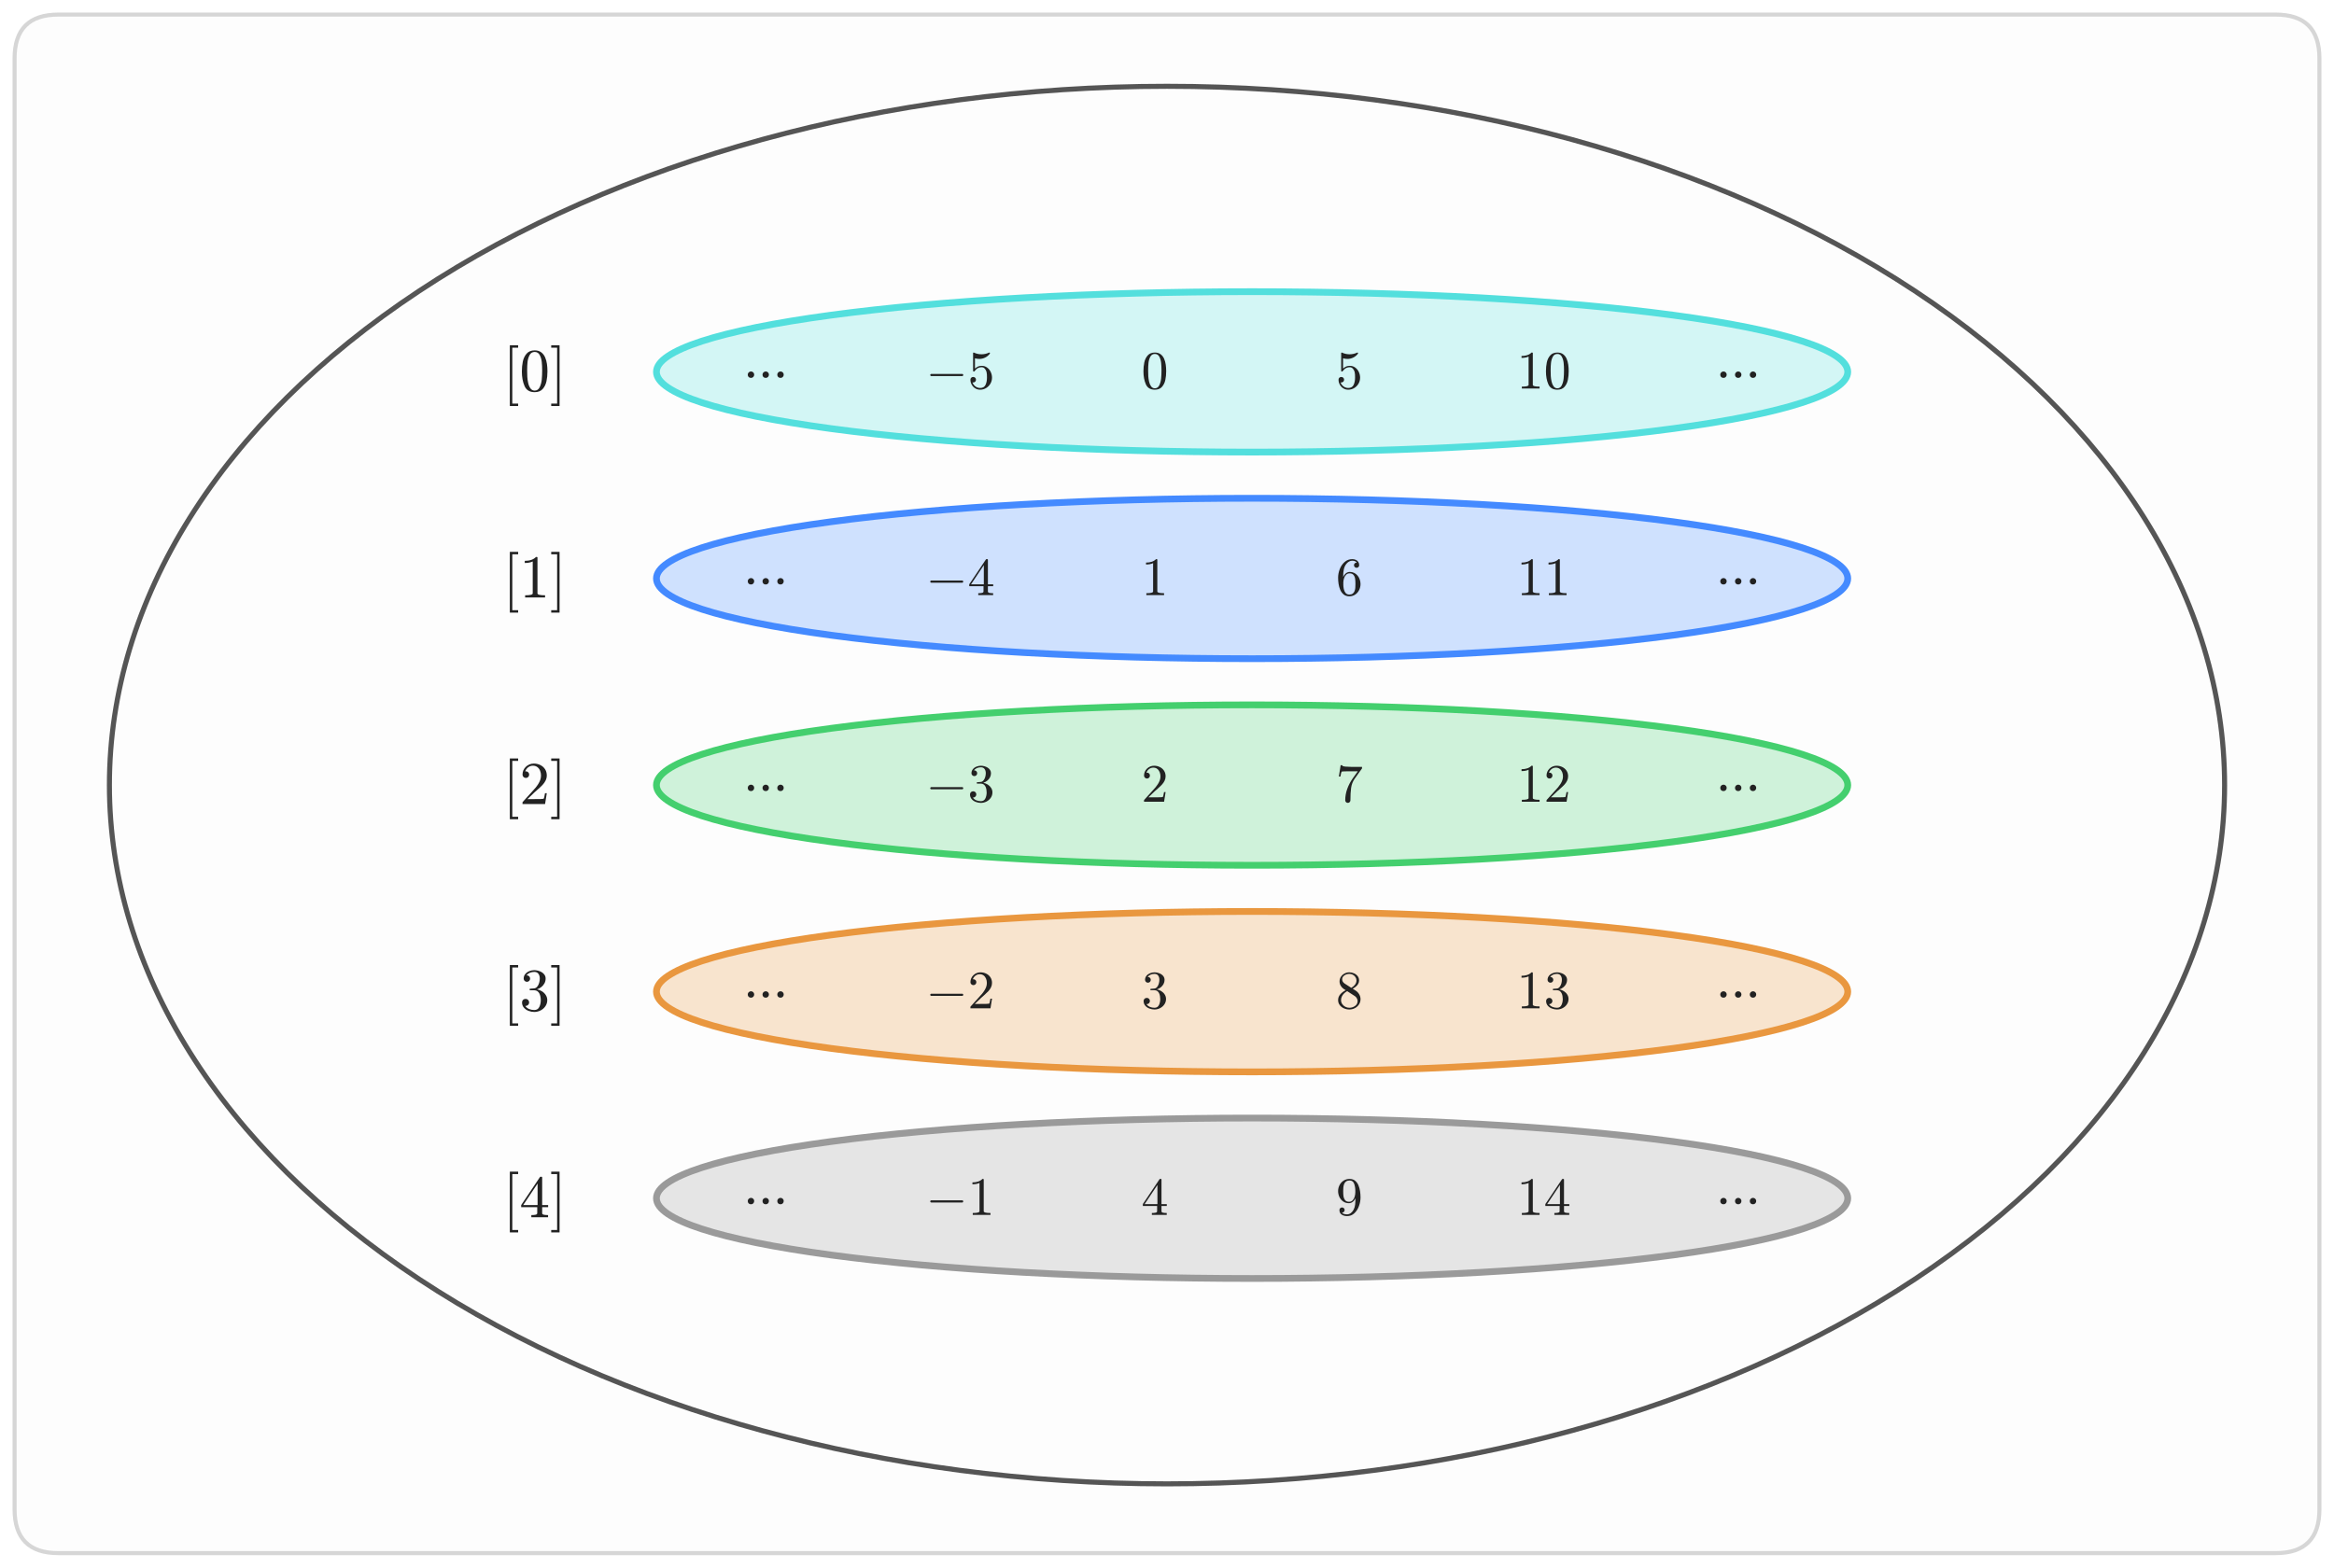
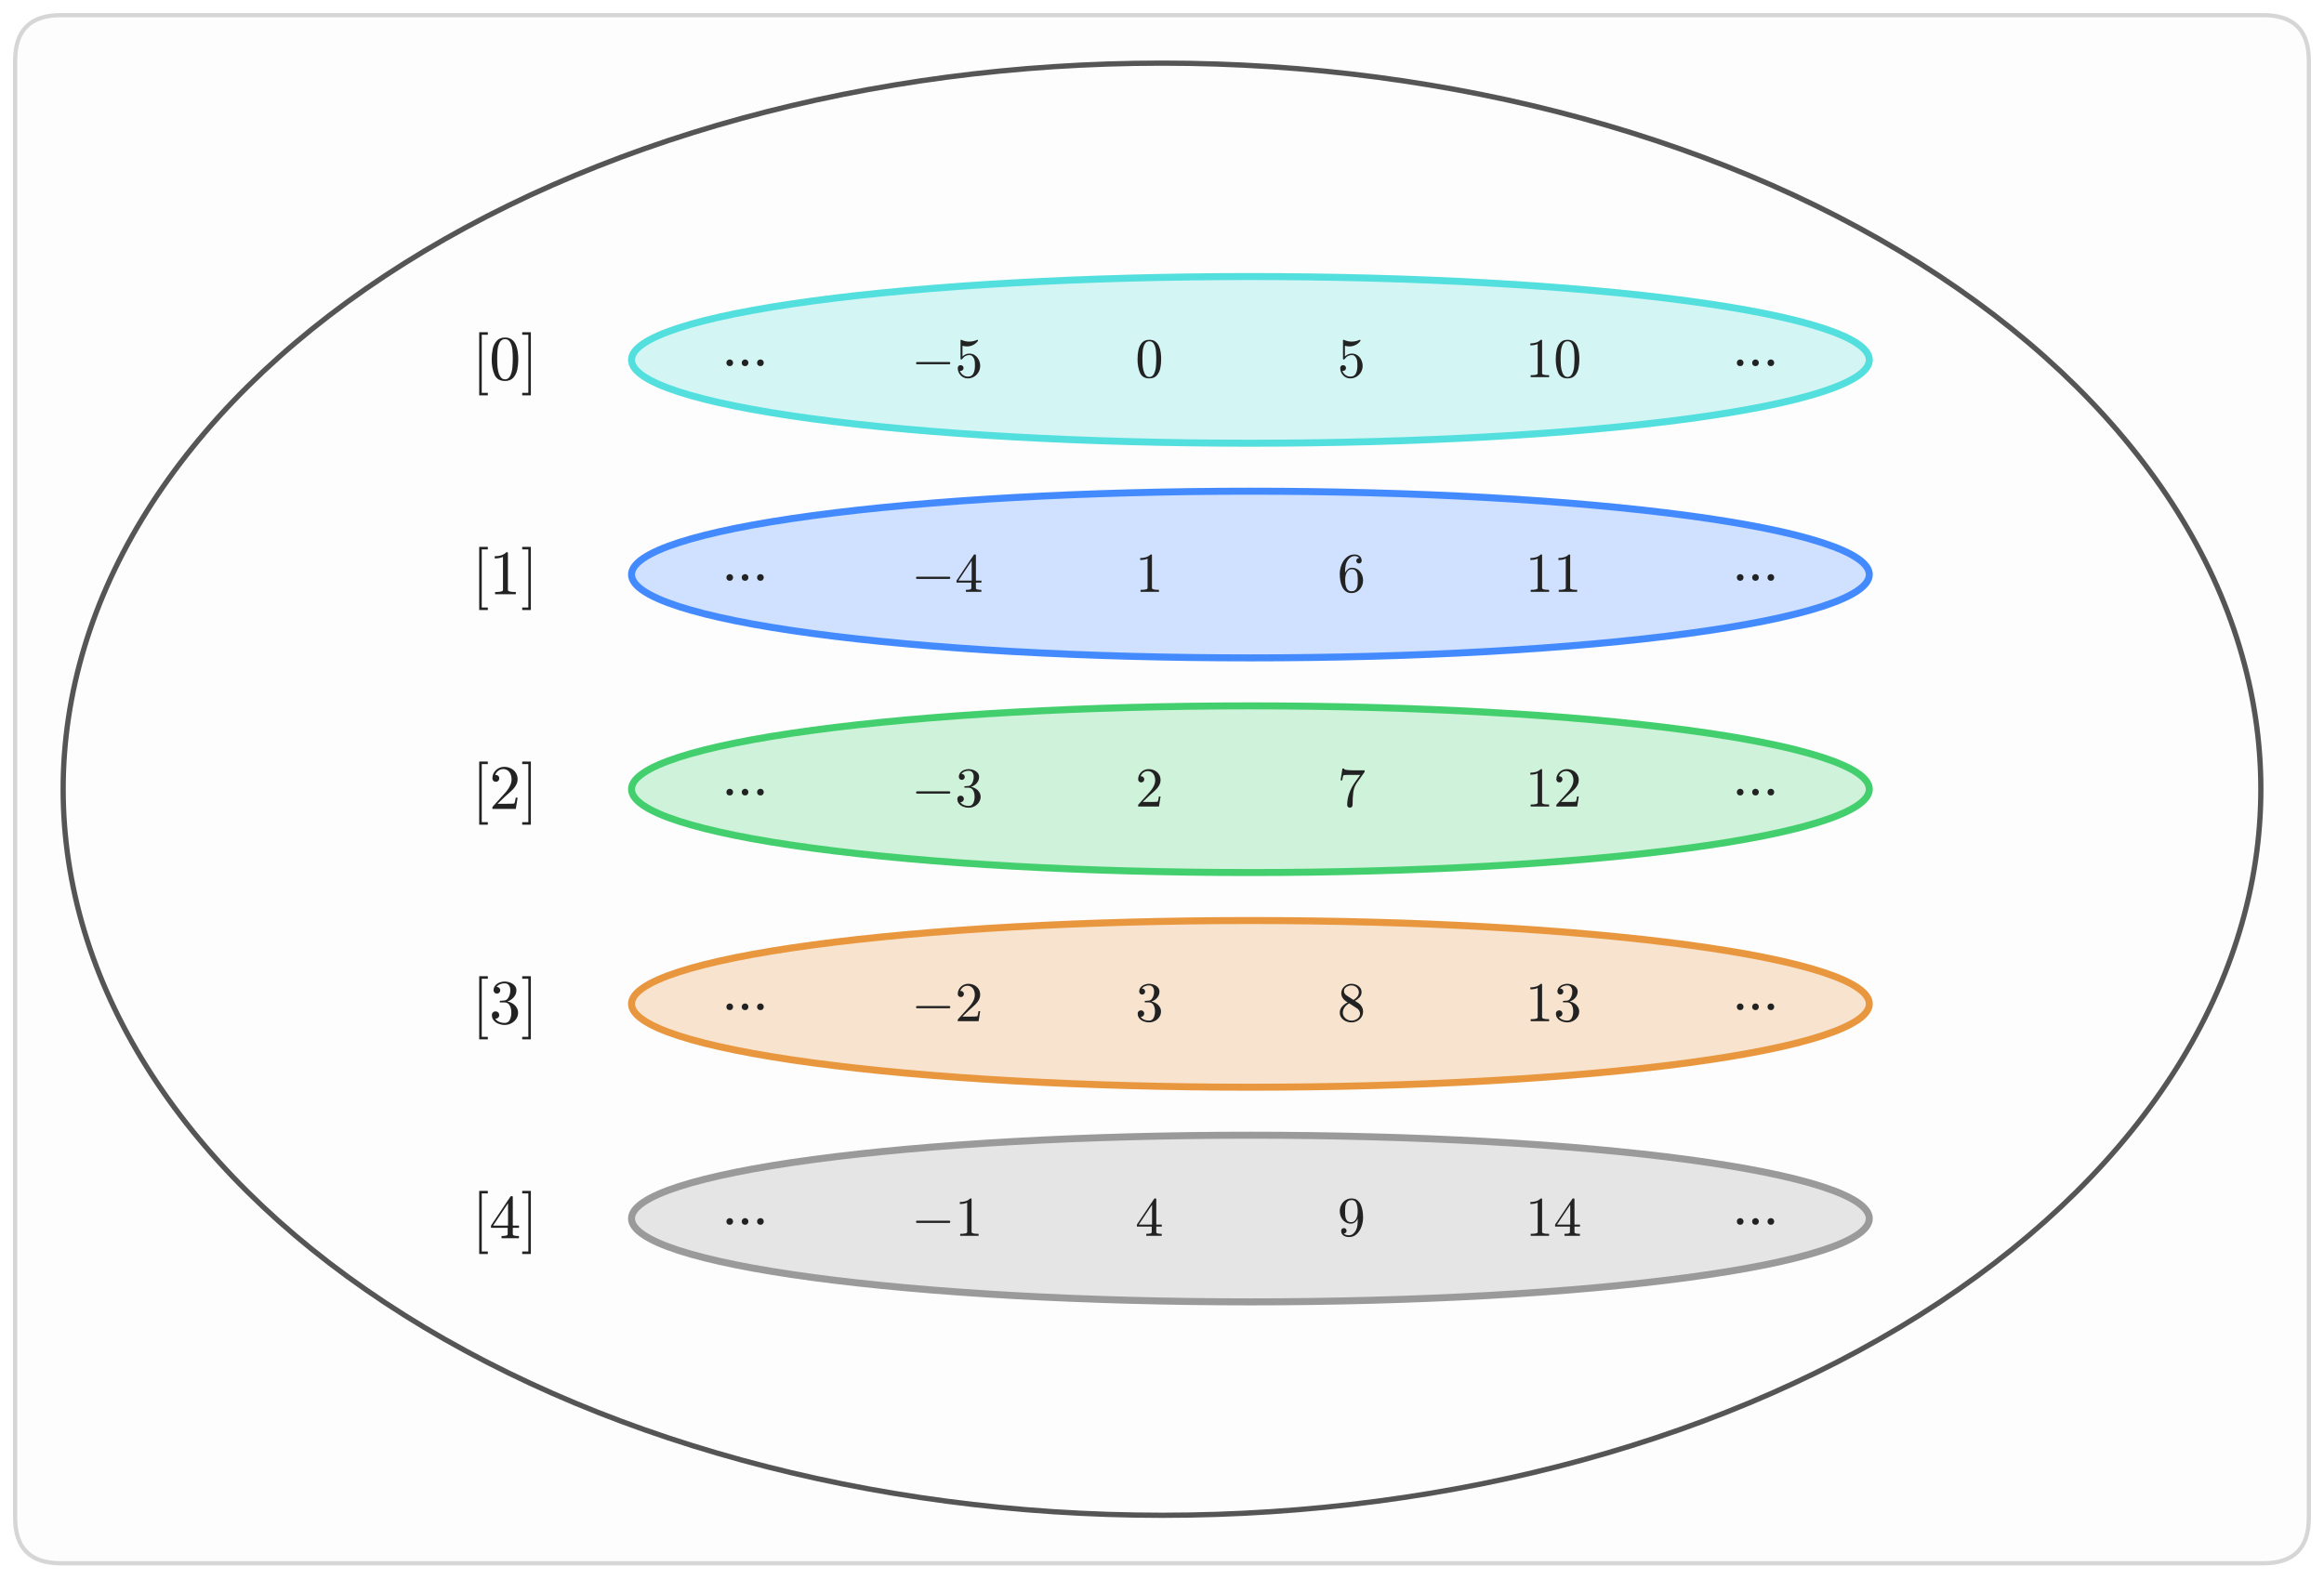
- <svg xmlns="http://www.w3.org/2000/svg" xmlns:xlink="http://www.w3.org/1999/xlink" width="691.2pt" height="464.4pt" viewBox="0 0 691.2 464.4" version="1.1">
+ <svg xmlns="http://www.w3.org/2000/svg" xmlns:xlink="http://www.w3.org/1999/xlink" width="662.4pt" height="450pt" viewBox="0 0 662.4 450" version="1.1">
  <defs>
    <style type="text/css">*{stroke-linejoin: round; stroke-linecap: butt}</style>
  </defs>
  <g id="figure_1">
    <g id="patch_1">
-       <path d="M 0 464.4  L 691.2 464.4  L 691.2 0  L 0 0  L 0 464.4  z " style="fill: none" />
+       <path d="M 0 450  L 662.4 450  L 662.4 0  L 0 0  L 0 450  z " style="fill: none" />
    </g>
    <g id="axes_1">
      <g id="patch_2">
-         <path d="M 17.28 460.08  L 673.92 460.08  Q 686.88 460.08 686.88 447.12  L 686.88 17.28  Q 686.88 4.32 673.92 4.32  L 17.28 4.32  Q 4.32 4.32 4.32 17.28  L 4.32 447.12  Q 4.32 460.08 17.28 460.08  z " clip-path="url(#pe438aaf29f)" style="fill: #fdfdfd; stroke: #d6d6d6; stroke-width: 1.2; stroke-linejoin: miter" />
+         <path d="M 17.28 445.68  L 645.12 445.68  Q 658.08 445.68 658.08 432.72  L 658.08 17.28  Q 658.08 4.32 645.12 4.32  L 17.28 4.32  Q 4.32 4.32 4.32 17.28  L 4.32 432.72  Q 4.32 445.68 17.28 445.68  z " clip-path="url(#p47d6d19dee)" style="fill: #fdfdfd; stroke: #d6d6d6; stroke-width: 1.2; stroke-linejoin: miter" />
      </g>
      <g id="patch_3">
-         <path d="M 370.8 133.92  C 417.582 133.92 462.454 131.416 495.534 126.961  C 528.613 122.505 547.2 116.461 547.2 110.16  C 547.2 103.859 528.613 97.815 495.534 93.359  C 462.454 88.904 417.582 86.4 370.8 86.4  C 324.018 86.4 279.146 88.904 246.066 93.359  C 212.987 97.815 194.4 103.859 194.4 110.16  C 194.4 116.461 212.987 122.505 246.066 126.961  C 279.146 131.416 324.018 133.92 370.8 133.92  z " clip-path="url(#pe438aaf29f)" style="fill: #53dfdd; opacity: 0.25" />
+         <path d="M 356.4 126.36  C 403.182 126.36 448.054 123.856 481.134 119.401  C 514.213 114.945 532.8 108.901 532.8 102.6  C 532.8 96.299 514.213 90.255 481.134 85.799  C 448.054 81.344 403.182 78.84 356.4 78.84  C 309.618 78.84 264.746 81.344 231.666 85.799  C 198.587 90.255 180 96.299 180 102.6  C 180 108.901 198.587 114.945 231.666 119.401  C 264.746 123.856 309.618 126.36 356.4 126.36  z " clip-path="url(#p47d6d19dee)" style="fill: #53dfdd; opacity: 0.25" />
      </g>
      <g id="patch_4">
-         <path d="M 370.8 195.12  C 417.582 195.12 462.454 192.616 495.534 188.161  C 528.613 183.705 547.2 177.661 547.2 171.36  C 547.2 165.059 528.613 159.015 495.534 154.559  C 462.454 150.104 417.582 147.6 370.8 147.6  C 324.018 147.6 279.146 150.104 246.066 154.559  C 212.987 159.015 194.4 165.059 194.4 171.36  C 194.4 177.661 212.987 183.705 246.066 188.161  C 279.146 192.616 324.018 195.12 370.8 195.12  z " clip-path="url(#pe438aaf29f)" style="fill: #448aff; opacity: 0.25" />
+         <path d="M 356.4 187.56  C 403.182 187.56 448.054 185.056 481.134 180.601  C 514.213 176.145 532.8 170.101 532.8 163.8  C 532.8 157.499 514.213 151.455 481.134 146.999  C 448.054 142.544 403.182 140.04 356.4 140.04  C 309.618 140.04 264.746 142.544 231.666 146.999  C 198.587 151.455 180 157.499 180 163.8  C 180 170.101 198.587 176.145 231.666 180.601  C 264.746 185.056 309.618 187.56 356.4 187.56  z " clip-path="url(#p47d6d19dee)" style="fill: #448aff; opacity: 0.25" />
      </g>
      <g id="patch_5">
-         <path d="M 370.8 256.32  C 417.582 256.32 462.454 253.816 495.534 249.361  C 528.613 244.905 547.2 238.861 547.2 232.56  C 547.2 226.259 528.613 220.215 495.534 215.759  C 462.454 211.304 417.582 208.8 370.8 208.8  C 324.018 208.8 279.146 211.304 246.066 215.759  C 212.987 220.215 194.4 226.259 194.4 232.56  C 194.4 238.861 212.987 244.905 246.066 249.361  C 279.146 253.816 324.018 256.32 370.8 256.32  z " clip-path="url(#pe438aaf29f)" style="fill: #44cf6e; opacity: 0.25" />
+         <path d="M 356.4 248.76  C 403.182 248.76 448.054 246.256 481.134 241.801  C 514.213 237.345 532.8 231.301 532.8 225  C 532.8 218.699 514.213 212.655 481.134 208.199  C 448.054 203.744 403.182 201.24 356.4 201.24  C 309.618 201.24 264.746 203.744 231.666 208.199  C 198.587 212.655 180 218.699 180 225  C 180 231.301 198.587 237.345 231.666 241.801  C 264.746 246.256 309.618 248.76 356.4 248.76  z " clip-path="url(#p47d6d19dee)" style="fill: #44cf6e; opacity: 0.25" />
      </g>
      <g id="patch_6">
-         <path d="M 370.8 317.52  C 417.582 317.52 462.454 315.016 495.534 310.561  C 528.613 306.105 547.2 300.061 547.2 293.76  C 547.2 287.459 528.613 281.415 495.534 276.959  C 462.454 272.504 417.582 270 370.8 270  C 324.018 270 279.146 272.504 246.066 276.959  C 212.987 281.415 194.4 287.459 194.4 293.76  C 194.4 300.061 212.987 306.105 246.066 310.561  C 279.146 315.016 324.018 317.52 370.8 317.52  z " clip-path="url(#pe438aaf29f)" style="fill: #e9973f; opacity: 0.25" />
+         <path d="M 356.4 309.96  C 403.182 309.96 448.054 307.456 481.134 303.001  C 514.213 298.545 532.8 292.501 532.8 286.2  C 532.8 279.899 514.213 273.855 481.134 269.399  C 448.054 264.944 403.182 262.44 356.4 262.44  C 309.618 262.44 264.746 264.944 231.666 269.399  C 198.587 273.855 180 279.899 180 286.2  C 180 292.501 198.587 298.545 231.666 303.001  C 264.746 307.456 309.618 309.96 356.4 309.96  z " clip-path="url(#p47d6d19dee)" style="fill: #e9973f; opacity: 0.25" />
      </g>
      <g id="patch_7">
-         <path d="M 370.8 378.72  C 417.582 378.72 462.454 376.216 495.534 371.761  C 528.613 367.305 547.2 361.261 547.2 354.96  C 547.2 348.659 528.613 342.615 495.534 338.159  C 462.454 333.704 417.582 331.2 370.8 331.2  C 324.018 331.2 279.146 333.704 246.066 338.159  C 212.987 342.615 194.4 348.659 194.4 354.96  C 194.4 361.261 212.987 367.305 246.066 371.761  C 279.146 376.216 324.018 378.72 370.8 378.72  z " clip-path="url(#pe438aaf29f)" style="fill: #9a9a9a; opacity: 0.25" />
+         <path d="M 356.4 371.16  C 403.182 371.16 448.054 368.656 481.134 364.201  C 514.213 359.745 532.8 353.701 532.8 347.4  C 532.8 341.099 514.213 335.055 481.134 330.599  C 448.054 326.144 403.182 323.64 356.4 323.64  C 309.618 323.64 264.746 326.144 231.666 330.599  C 198.587 335.055 180 341.099 180 347.4  C 180 353.701 198.587 359.745 231.666 364.201  C 264.746 368.656 309.618 371.16 356.4 371.16  z " clip-path="url(#p47d6d19dee)" style="fill: #9a9a9a; opacity: 0.25" />
      </g>
      <g id="patch_8">
-         <path d="M 345.6 439.56  C 428.662 439.56 508.332 417.749 567.066 378.931  C 625.799 340.113 658.8 287.457 658.8 232.56  C 658.8 177.663 625.799 125.007 567.066 86.189  C 508.332 47.371 428.662 25.56 345.6 25.56  C 262.538 25.56 182.868 47.371 124.134 86.189  C 65.401 125.007 32.4 177.663 32.4 232.56  C 32.4 287.457 65.401 340.113 124.134 378.931  C 182.868 417.749 262.538 439.56 345.6 439.56  L 345.6 439.56  z " clip-path="url(#pe438aaf29f)" style="fill: none; stroke: #555555; stroke-width: 1.5; stroke-linejoin: miter" />
+         <path d="M 331.2 432  C 414.262 432 493.932 410.189 552.666 371.371  C 611.399 332.553 644.4 279.897 644.4 225  C 644.4 170.103 611.399 117.447 552.666 78.629  C 493.932 39.811 414.262 18 331.2 18  C 248.138 18 168.468 39.811 109.734 78.629  C 51.001 117.447 18 170.103 18 225  C 18 279.897 51.001 332.553 109.734 371.371  C 168.468 410.189 248.138 432 331.2 432  L 331.2 432  z " clip-path="url(#p47d6d19dee)" style="fill: none; stroke: #555555; stroke-width: 1.5; stroke-linejoin: miter" />
      </g>
      <g id="patch_9">
-         <path d="M 370.8 133.92  C 417.582 133.92 462.454 131.416 495.534 126.961  C 528.613 122.505 547.2 116.461 547.2 110.16  C 547.2 103.859 528.613 97.815 495.534 93.359  C 462.454 88.904 417.582 86.4 370.8 86.4  C 324.018 86.4 279.146 88.904 246.066 93.359  C 212.987 97.815 194.4 103.859 194.4 110.16  C 194.4 116.461 212.987 122.505 246.066 126.961  C 279.146 131.416 324.018 133.92 370.8 133.92  L 370.8 133.92  z " clip-path="url(#pe438aaf29f)" style="fill: none; stroke: #53dfdd; stroke-width: 2; stroke-linejoin: miter" />
+         <path d="M 356.4 126.36  C 403.182 126.36 448.054 123.856 481.134 119.401  C 514.213 114.945 532.8 108.901 532.8 102.6  C 532.8 96.299 514.213 90.255 481.134 85.799  C 448.054 81.344 403.182 78.84 356.4 78.84  C 309.618 78.84 264.746 81.344 231.666 85.799  C 198.587 90.255 180 96.299 180 102.6  C 180 108.901 198.587 114.945 231.666 119.401  C 264.746 123.856 309.618 126.36 356.4 126.36  L 356.4 126.36  z " clip-path="url(#p47d6d19dee)" style="fill: none; stroke: #53dfdd; stroke-width: 2; stroke-linejoin: miter" />
      </g>
      <g id="patch_10">
-         <path d="M 370.8 195.12  C 417.582 195.12 462.454 192.616 495.534 188.161  C 528.613 183.705 547.2 177.661 547.2 171.36  C 547.2 165.059 528.613 159.015 495.534 154.559  C 462.454 150.104 417.582 147.6 370.8 147.6  C 324.018 147.6 279.146 150.104 246.066 154.559  C 212.987 159.015 194.4 165.059 194.4 171.36  C 194.4 177.661 212.987 183.705 246.066 188.161  C 279.146 192.616 324.018 195.12 370.8 195.12  L 370.8 195.12  z " clip-path="url(#pe438aaf29f)" style="fill: none; stroke: #448aff; stroke-width: 2; stroke-linejoin: miter" />
+         <path d="M 356.4 187.56  C 403.182 187.56 448.054 185.056 481.134 180.601  C 514.213 176.145 532.8 170.101 532.8 163.8  C 532.8 157.499 514.213 151.455 481.134 146.999  C 448.054 142.544 403.182 140.04 356.4 140.04  C 309.618 140.04 264.746 142.544 231.666 146.999  C 198.587 151.455 180 157.499 180 163.8  C 180 170.101 198.587 176.145 231.666 180.601  C 264.746 185.056 309.618 187.56 356.4 187.56  L 356.4 187.56  z " clip-path="url(#p47d6d19dee)" style="fill: none; stroke: #448aff; stroke-width: 2; stroke-linejoin: miter" />
      </g>
      <g id="patch_11">
-         <path d="M 370.8 256.32  C 417.582 256.32 462.454 253.816 495.534 249.361  C 528.613 244.905 547.2 238.861 547.2 232.56  C 547.2 226.259 528.613 220.215 495.534 215.759  C 462.454 211.304 417.582 208.8 370.8 208.8  C 324.018 208.8 279.146 211.304 246.066 215.759  C 212.987 220.215 194.4 226.259 194.4 232.56  C 194.4 238.861 212.987 244.905 246.066 249.361  C 279.146 253.816 324.018 256.32 370.8 256.32  L 370.8 256.32  z " clip-path="url(#pe438aaf29f)" style="fill: none; stroke: #44cf6e; stroke-width: 2; stroke-linejoin: miter" />
+         <path d="M 356.4 248.76  C 403.182 248.76 448.054 246.256 481.134 241.801  C 514.213 237.345 532.8 231.301 532.8 225  C 532.8 218.699 514.213 212.655 481.134 208.199  C 448.054 203.744 403.182 201.24 356.4 201.24  C 309.618 201.24 264.746 203.744 231.666 208.199  C 198.587 212.655 180 218.699 180 225  C 180 231.301 198.587 237.345 231.666 241.801  C 264.746 246.256 309.618 248.76 356.4 248.76  L 356.4 248.76  z " clip-path="url(#p47d6d19dee)" style="fill: none; stroke: #44cf6e; stroke-width: 2; stroke-linejoin: miter" />
      </g>
      <g id="patch_12">
-         <path d="M 370.8 317.52  C 417.582 317.52 462.454 315.016 495.534 310.561  C 528.613 306.105 547.2 300.061 547.2 293.76  C 547.2 287.459 528.613 281.415 495.534 276.959  C 462.454 272.504 417.582 270 370.8 270  C 324.018 270 279.146 272.504 246.066 276.959  C 212.987 281.415 194.4 287.459 194.4 293.76  C 194.4 300.061 212.987 306.105 246.066 310.561  C 279.146 315.016 324.018 317.52 370.8 317.52  L 370.8 317.52  z " clip-path="url(#pe438aaf29f)" style="fill: none; stroke: #e9973f; stroke-width: 2; stroke-linejoin: miter" />
+         <path d="M 356.4 309.96  C 403.182 309.96 448.054 307.456 481.134 303.001  C 514.213 298.545 532.8 292.501 532.8 286.2  C 532.8 279.899 514.213 273.855 481.134 269.399  C 448.054 264.944 403.182 262.44 356.4 262.44  C 309.618 262.44 264.746 264.944 231.666 269.399  C 198.587 273.855 180 279.899 180 286.2  C 180 292.501 198.587 298.545 231.666 303.001  C 264.746 307.456 309.618 309.96 356.4 309.96  L 356.4 309.96  z " clip-path="url(#p47d6d19dee)" style="fill: none; stroke: #e9973f; stroke-width: 2; stroke-linejoin: miter" />
      </g>
      <g id="patch_13">
-         <path d="M 370.8 378.72  C 417.582 378.72 462.454 376.216 495.534 371.761  C 528.613 367.305 547.2 361.261 547.2 354.96  C 547.2 348.659 528.613 342.615 495.534 338.159  C 462.454 333.704 417.582 331.2 370.8 331.2  C 324.018 331.2 279.146 333.704 246.066 338.159  C 212.987 342.615 194.4 348.659 194.4 354.96  C 194.4 361.261 212.987 367.305 246.066 371.761  C 279.146 376.216 324.018 378.72 370.8 378.72  L 370.8 378.72  z " clip-path="url(#pe438aaf29f)" style="fill: none; stroke: #9a9a9a; stroke-width: 2; stroke-linejoin: miter" />
+         <path d="M 356.4 371.16  C 403.182 371.16 448.054 368.656 481.134 364.201  C 514.213 359.745 532.8 353.701 532.8 347.4  C 532.8 341.099 514.213 335.055 481.134 330.599  C 448.054 326.144 403.182 323.64 356.4 323.64  C 309.618 323.64 264.746 326.144 231.666 330.599  C 198.587 335.055 180 341.099 180 347.4  C 180 353.701 198.587 359.745 231.666 364.201  C 264.746 368.656 309.618 371.16 356.4 371.16  L 356.4 371.16  z " clip-path="url(#p47d6d19dee)" style="fill: none; stroke: #9a9a9a; stroke-width: 2; stroke-linejoin: miter" />
      </g>
      <g id="text_1">
-         <g style="fill: #222222" transform="translate(148.86 115.776) scale(0.18 -0.18)">
+         <g style="fill: #222222" transform="translate(134.46 108.216) scale(0.18 -0.18)">
          <defs>
            <path id="Cmr10-3e" d="M 756 -1600  L 756 4800  L 1631 4800  L 1631 4544  L 1013 4544  L 1013 -1344  L 1631 -1344  L 1631 -1600  L 756 -1600  z " transform="scale(0.015625)" />
            <path id="Cmr10-28" d="M 1600 -141  Q 816 -141 533 504  Q 250 1150 250 2041  Q 250 2597 351 3087  Q 453 3578 754 3920  Q 1056 4263 1600 4263  Q 2022 4263 2290 4056  Q 2559 3850 2700 3523  Q 2841 3197 2892 2823  Q 2944 2450 2944 2041  Q 2944 1491 2842 1011  Q 2741 531 2444 195  Q 2147 -141 1600 -141  z M 1600 25  Q 1956 25 2131 390  Q 2306 756 2347 1200  Q 2388 1644 2388 2144  Q 2388 2625 2347 3031  Q 2306 3438 2132 3767  Q 1959 4097 1600 4097  Q 1238 4097 1063 3765  Q 888 3434 847 3029  Q 806 2625 806 2144  Q 806 1788 823 1472  Q 841 1156 916 820  Q 991 484 1158 254  Q 1325 25 1600 25  z " transform="scale(0.015625)" />
            <path id="Cmr10-48" d="M 141 -1600  L 141 -1344  L 763 -1344  L 763 4544  L 141 4544  L 141 4800  L 1019 4800  L 1019 -1600  L 141 -1600  z " transform="scale(0.015625)" />
          </defs>
          <use xlink:href="#Cmr10-3e" />
          <use xlink:href="#Cmr10-28" transform="translate(27.68555 0)" />
          <use xlink:href="#Cmr10-48" transform="translate(77.68555 0)" />
        </g>
      </g>
      <g id="text_2">
-         <g style="fill: #222222" transform="translate(219.825 114.84) scale(0.15 -0.15)">
+         <g style="fill: #222222" transform="translate(205.425 107.28) scale(0.15 -0.15)">
          <defs>
            <path id="STIXGeneral-Regular-502" d="M 5235 1619  Q 5235 1453 5123 1331  Q 5011 1210 4832 1210  Q 4646 1210 4534 1322  Q 4422 1434 4422 1619  Q 4422 1792 4547 1907  Q 4672 2022 4832 2022  Q 4992 2022 5113 1907  Q 5235 1792 5235 1619  z M 3366 1619  Q 3366 1453 3254 1331  Q 3142 1210 2963 1210  Q 2778 1210 2666 1322  Q 2554 1434 2554 1619  Q 2554 1792 2678 1907  Q 2803 2022 2963 2022  Q 3123 2022 3244 1907  Q 3366 1792 3366 1619  z M 1504 1619  Q 1504 1453 1392 1331  Q 1280 1210 1101 1210  Q 915 1210 803 1322  Q 691 1434 691 1619  Q 691 1792 816 1907  Q 941 2022 1101 2022  Q 1261 2022 1382 1907  Q 1504 1792 1504 1619  z " transform="scale(0.015625)" />
          </defs>
          <use xlink:href="#STIXGeneral-Regular-502" transform="translate(0 0.40625)" />
        </g>
      </g>
      <g id="text_3">
-         <g style="fill: #222222" transform="translate(274.16 115.152) scale(0.16 -0.16)">
+         <g style="fill: #222222" transform="translate(259.76 107.592) scale(0.16 -0.16)">
          <defs>
            <path id="Cmsy10-11" d="M 653 1472  Q 600 1472 565 1512  Q 531 1553 531 1600  Q 531 1647 565 1687  Q 600 1728 653 1728  L 4325 1728  Q 4375 1728 4408 1687  Q 4441 1647 4441 1600  Q 4441 1553 4408 1512  Q 4375 1472 4325 1472  L 653 1472  z " transform="scale(0.015625)" />
            <path id="Cmr10-78" d="M 556 728  Q 622 541 758 387  Q 894 234 1080 148  Q 1266 63 1466 63  Q 1928 63 2103 422  Q 2278 781 2278 1294  Q 2278 1516 2270 1667  Q 2263 1819 2228 1959  Q 2169 2184 2020 2353  Q 1872 2522 1656 2522  Q 1441 2522 1286 2456  Q 1131 2391 1034 2303  Q 938 2216 863 2119  Q 788 2022 769 2016  L 697 2016  Q 681 2016 657 2036  Q 634 2056 634 2075  L 634 4213  Q 634 4228 654 4245  Q 675 4263 697 4263  L 716 4263  Q 1147 4056 1631 4056  Q 2106 4056 2547 4263  L 2566 4263  Q 2588 4263 2606 4247  Q 2625 4231 2625 4213  L 2625 4153  Q 2625 4122 2613 4122  Q 2394 3831 2064 3668  Q 1734 3506 1381 3506  Q 1125 3506 856 3578  L 856 2369  Q 1069 2541 1236 2614  Q 1403 2688 1663 2688  Q 2016 2688 2295 2484  Q 2575 2281 2725 1954  Q 2875 1628 2875 1288  Q 2875 903 2686 575  Q 2497 247 2172 53  Q 1847 -141 1466 -141  Q 1150 -141 886 21  Q 622 184 470 459  Q 319 734 319 1044  Q 319 1188 412 1278  Q 506 1369 647 1369  Q 788 1369 883 1276  Q 978 1184 978 1044  Q 978 906 883 811  Q 788 716 647 716  Q 625 716 597 720  Q 569 725 556 728  z " transform="scale(0.015625)" />
          </defs>
          <use xlink:href="#Cmsy10-11" transform="translate(0 0.390625)" />
          <use xlink:href="#Cmr10-78" transform="translate(77.68555 0.390625)" />
        </g>
      </g>
      <g id="text_4">
-         <g style="fill: #222222" transform="translate(338 115.152) scale(0.16 -0.16)">
+         <g style="fill: #222222" transform="translate(323.6 107.592) scale(0.16 -0.16)">
          <use xlink:href="#Cmr10-28" transform="translate(0 0.390625)" />
        </g>
      </g>
      <g id="text_5">
-         <g style="fill: #222222" transform="translate(395.6 115.152) scale(0.16 -0.16)">
+         <g style="fill: #222222" transform="translate(381.2 107.592) scale(0.16 -0.16)">
          <use xlink:href="#Cmr10-78" transform="translate(0 0.390625)" />
        </g>
      </g>
      <g id="text_6">
-         <g style="fill: #222222" transform="translate(449.2 115.152) scale(0.16 -0.16)">
+         <g style="fill: #222222" transform="translate(434.8 107.592) scale(0.16 -0.16)">
          <defs>
            <path id="Cmr10-64" d="M 594 0  L 594 225  Q 1394 225 1394 428  L 1394 3788  Q 1063 3628 556 3628  L 556 3853  Q 1341 3853 1741 4263  L 1831 4263  Q 1853 4263 1873 4245  Q 1894 4228 1894 4206  L 1894 428  Q 1894 225 2694 225  L 2694 0  L 594 0  z " transform="scale(0.015625)" />
          </defs>
          <use xlink:href="#Cmr10-64" transform="translate(0 0.390625)" />
          <use xlink:href="#Cmr10-28" transform="translate(50 0.390625)" />
        </g>
      </g>
      <g id="text_7">
-         <g style="fill: #222222" transform="translate(507.825 114.84) scale(0.15 -0.15)">
+         <g style="fill: #222222" transform="translate(493.425 107.28) scale(0.15 -0.15)">
          <use xlink:href="#STIXGeneral-Regular-502" transform="translate(0 0.40625)" />
        </g>
      </g>
      <g id="text_8">
-         <g style="fill: #222222" transform="translate(148.86 176.976) scale(0.18 -0.18)">
+         <g style="fill: #222222" transform="translate(134.46 169.416) scale(0.18 -0.18)">
          <use xlink:href="#Cmr10-3e" />
          <use xlink:href="#Cmr10-64" transform="translate(27.68555 0)" />
          <use xlink:href="#Cmr10-48" transform="translate(77.68555 0)" />
        </g>
      </g>
      <g id="text_9">
-         <g style="fill: #222222" transform="translate(219.825 176.04) scale(0.15 -0.15)">
+         <g style="fill: #222222" transform="translate(205.425 168.48) scale(0.15 -0.15)">
          <use xlink:href="#STIXGeneral-Regular-502" transform="translate(0 0.40625)" />
        </g>
      </g>
      <g id="text_10">
-         <g style="fill: #222222" transform="translate(274.16 176.352) scale(0.16 -0.16)">
+         <g style="fill: #222222" transform="translate(259.76 168.792) scale(0.16 -0.16)">
          <defs>
            <path id="Cmr10-3b" d="M 178 1056  L 178 1281  L 2156 4231  Q 2178 4263 2222 4263  L 2316 4263  Q 2388 4263 2388 4191  L 2388 1281  L 3016 1281  L 3016 1056  L 2388 1056  L 2388 428  Q 2388 297 2575 261  Q 2763 225 3009 225  L 3009 0  L 1247 0  L 1247 225  Q 1494 225 1681 261  Q 1869 297 1869 428  L 1869 1056  L 178 1056  z M 391 1281  L 1906 1281  L 1906 3547  L 391 1281  z " transform="scale(0.015625)" />
          </defs>
          <use xlink:href="#Cmsy10-11" transform="translate(0 0.390625)" />
          <use xlink:href="#Cmr10-3b" transform="translate(77.68555 0.390625)" />
        </g>
      </g>
      <g id="text_11">
-         <g style="fill: #222222" transform="translate(338 176.352) scale(0.16 -0.16)">
+         <g style="fill: #222222" transform="translate(323.6 168.792) scale(0.16 -0.16)">
          <use xlink:href="#Cmr10-64" transform="translate(0 0.390625)" />
        </g>
      </g>
      <g id="text_12">
-         <g style="fill: #222222" transform="translate(395.6 176.352) scale(0.16 -0.16)">
+         <g style="fill: #222222" transform="translate(381.2 168.792) scale(0.16 -0.16)">
          <defs>
            <path id="Cmr10-45" d="M 1600 -141  Q 1203 -141 937 70  Q 672 281 526 617  Q 381 953 325 1322  Q 269 1691 269 2069  Q 269 2575 466 3084  Q 663 3594 1045 3928  Q 1428 4263 1953 4263  Q 2172 4263 2361 4180  Q 2550 4097 2658 3936  Q 2766 3775 2766 3547  Q 2766 3416 2677 3327  Q 2588 3238 2456 3238  Q 2331 3238 2240 3328  Q 2150 3419 2150 3547  Q 2150 3672 2240 3762  Q 2331 3853 2456 3853  L 2491 3853  Q 2409 3969 2261 4023  Q 2113 4078 1953 4078  Q 1759 4078 1595 3993  Q 1431 3909 1300 3765  Q 1169 3622 1081 3448  Q 994 3275 945 3053  Q 897 2831 884 2637  Q 872 2444 872 2150  Q 984 2413 1190 2580  Q 1397 2747 1656 2747  Q 1941 2747 2175 2631  Q 2409 2516 2578 2311  Q 2747 2106 2836 1843  Q 2925 1581 2925 1313  Q 2925 938 2758 598  Q 2591 259 2287 59  Q 1984 -141 1600 -141  z M 1600 63  Q 1847 63 1997 175  Q 2147 288 2217 473  Q 2288 659 2305 848  Q 2322 1038 2322 1313  Q 2322 1675 2287 1931  Q 2253 2188 2100 2383  Q 1947 2578 1631 2578  Q 1372 2578 1205 2403  Q 1038 2228 961 1961  Q 884 1694 884 1447  Q 884 1363 891 1319  Q 891 1309 889 1303  Q 888 1297 884 1288  Q 884 1013 940 731  Q 997 450 1156 256  Q 1316 63 1600 63  z " transform="scale(0.015625)" />
          </defs>
          <use xlink:href="#Cmr10-45" transform="translate(0 0.390625)" />
        </g>
      </g>
      <g id="text_13">
-         <g style="fill: #222222" transform="translate(449.2 176.352) scale(0.16 -0.16)">
+         <g style="fill: #222222" transform="translate(434.8 168.792) scale(0.16 -0.16)">
          <use xlink:href="#Cmr10-64" transform="translate(0 0.390625)" />
          <use xlink:href="#Cmr10-64" transform="translate(50 0.390625)" />
        </g>
      </g>
      <g id="text_14">
-         <g style="fill: #222222" transform="translate(507.825 176.04) scale(0.15 -0.15)">
+         <g style="fill: #222222" transform="translate(493.425 168.48) scale(0.15 -0.15)">
          <use xlink:href="#STIXGeneral-Regular-502" transform="translate(0 0.40625)" />
        </g>
      </g>
      <g id="text_15">
-         <g style="fill: #222222" transform="translate(148.86 238.176) scale(0.18 -0.18)">
+         <g style="fill: #222222" transform="translate(134.46 230.616) scale(0.18 -0.18)">
          <defs>
            <path id="Cmr10-31" d="M 319 0  L 319 172  Q 319 188 331 206  L 1325 1306  Q 1550 1550 1690 1715  Q 1831 1881 1968 2097  Q 2106 2313 2186 2536  Q 2266 2759 2266 3009  Q 2266 3272 2169 3511  Q 2072 3750 1880 3894  Q 1688 4038 1416 4038  Q 1138 4038 916 3870  Q 694 3703 603 3438  Q 628 3444 672 3444  Q 816 3444 917 3347  Q 1019 3250 1019 3097  Q 1019 2950 917 2848  Q 816 2747 672 2747  Q 522 2747 420 2851  Q 319 2956 319 3097  Q 319 3338 409 3548  Q 500 3759 670 3923  Q 841 4088 1055 4175  Q 1269 4263 1509 4263  Q 1875 4263 2190 4108  Q 2506 3953 2690 3670  Q 2875 3388 2875 3009  Q 2875 2731 2753 2481  Q 2631 2231 2440 2026  Q 2250 1822 1953 1562  Q 1656 1303 1563 1216  L 838 519  L 1453 519  Q 1906 519 2211 526  Q 2516 534 2534 550  Q 2609 631 2688 1141  L 2875 1141  L 2694 0  L 319 0  z " transform="scale(0.015625)" />
          </defs>
          <use xlink:href="#Cmr10-3e" />
          <use xlink:href="#Cmr10-31" transform="translate(27.68555 0)" />
          <use xlink:href="#Cmr10-48" transform="translate(77.68555 0)" />
        </g>
      </g>
      <g id="text_16">
-         <g style="fill: #222222" transform="translate(219.825 237.24) scale(0.15 -0.15)">
+         <g style="fill: #222222" transform="translate(205.425 229.68) scale(0.15 -0.15)">
          <use xlink:href="#STIXGeneral-Regular-502" transform="translate(0 0.40625)" />
        </g>
      </g>
      <g id="text_17">
-         <g style="fill: #222222" transform="translate(274.16 237.552) scale(0.16 -0.16)">
+         <g style="fill: #222222" transform="translate(259.76 229.992) scale(0.16 -0.16)">
          <defs>
            <path id="Cmr10-6e" d="M 609 494  Q 759 275 1012 169  Q 1266 63 1556 63  Q 1928 63 2084 380  Q 2241 697 2241 1100  Q 2241 1281 2208 1462  Q 2175 1644 2097 1800  Q 2019 1956 1883 2050  Q 1747 2144 1550 2144  L 1125 2144  Q 1069 2144 1069 2203  L 1069 2259  Q 1069 2309 1125 2309  L 1478 2338  Q 1703 2338 1851 2506  Q 2000 2675 2069 2917  Q 2138 3159 2138 3378  Q 2138 3684 1994 3881  Q 1850 4078 1556 4078  Q 1313 4078 1091 3986  Q 869 3894 738 3706  Q 750 3709 759 3711  Q 769 3713 781 3713  Q 925 3713 1022 3613  Q 1119 3513 1119 3372  Q 1119 3234 1022 3134  Q 925 3034 781 3034  Q 641 3034 541 3134  Q 441 3234 441 3372  Q 441 3647 606 3850  Q 772 4053 1033 4158  Q 1294 4263 1556 4263  Q 1750 4263 1965 4205  Q 2181 4147 2356 4039  Q 2531 3931 2642 3762  Q 2753 3594 2753 3378  Q 2753 3109 2633 2881  Q 2513 2653 2303 2487  Q 2094 2322 1844 2241  Q 2122 2188 2372 2031  Q 2622 1875 2773 1631  Q 2925 1388 2925 1106  Q 2925 753 2731 467  Q 2538 181 2222 20  Q 1906 -141 1556 -141  Q 1256 -141 954 -26  Q 653 88 461 316  Q 269 544 269 863  Q 269 1022 375 1128  Q 481 1234 641 1234  Q 744 1234 830 1186  Q 916 1138 964 1050  Q 1013 963 1013 863  Q 1013 706 903 600  Q 794 494 641 494  L 609 494  z " transform="scale(0.015625)" />
          </defs>
          <use xlink:href="#Cmsy10-11" transform="translate(0 0.390625)" />
          <use xlink:href="#Cmr10-6e" transform="translate(77.68555 0.390625)" />
        </g>
      </g>
      <g id="text_18">
-         <g style="fill: #222222" transform="translate(338 237.552) scale(0.16 -0.16)">
+         <g style="fill: #222222" transform="translate(323.6 229.992) scale(0.16 -0.16)">
          <use xlink:href="#Cmr10-31" transform="translate(0 0.390625)" />
        </g>
      </g>
      <g id="text_19">
-         <g style="fill: #222222" transform="translate(395.6 237.552) scale(0.16 -0.16)">
+         <g style="fill: #222222" transform="translate(381.2 229.992) scale(0.16 -0.16)">
          <defs>
            <path id="Cmr10-7f" d="M 1113 166  Q 1113 522 1175 862  Q 1238 1203 1358 1536  Q 1478 1869 1648 2189  Q 1819 2509 2022 2791  L 2606 3603  L 1875 3603  Q 738 3603 703 3572  Q 619 3469 544 2981  L 359 2981  L 569 4325  L 756 4325  L 756 4306  Q 756 4191 1147 4156  Q 1538 4122 1913 4122  L 3103 4122  L 3103 3956  Q 3103 3950 3101 3947  Q 3100 3944 3097 3938  L 2216 2700  Q 1891 2219 1809 1631  Q 1728 1044 1728 166  Q 1728 41 1637 -50  Q 1547 -141 1422 -141  Q 1294 -141 1203 -50  Q 1113 41 1113 166  z " transform="scale(0.015625)" />
          </defs>
          <use xlink:href="#Cmr10-7f" transform="translate(0 0.421875)" />
        </g>
      </g>
      <g id="text_20">
-         <g style="fill: #222222" transform="translate(449.2 237.552) scale(0.16 -0.16)">
+         <g style="fill: #222222" transform="translate(434.8 229.992) scale(0.16 -0.16)">
          <use xlink:href="#Cmr10-64" transform="translate(0 0.390625)" />
          <use xlink:href="#Cmr10-31" transform="translate(50 0.390625)" />
        </g>
      </g>
      <g id="text_21">
-         <g style="fill: #222222" transform="translate(507.825 237.24) scale(0.15 -0.15)">
+         <g style="fill: #222222" transform="translate(493.425 229.68) scale(0.15 -0.15)">
          <use xlink:href="#STIXGeneral-Regular-502" transform="translate(0 0.40625)" />
        </g>
      </g>
      <g id="text_22">
-         <g style="fill: #222222" transform="translate(148.86 299.376) scale(0.18 -0.18)">
+         <g style="fill: #222222" transform="translate(134.46 291.816) scale(0.18 -0.18)">
          <use xlink:href="#Cmr10-3e" />
          <use xlink:href="#Cmr10-6e" transform="translate(27.68555 0)" />
          <use xlink:href="#Cmr10-48" transform="translate(77.68555 0)" />
        </g>
      </g>
      <g id="text_23">
-         <g style="fill: #222222" transform="translate(219.825 298.44) scale(0.15 -0.15)">
+         <g style="fill: #222222" transform="translate(205.425 290.88) scale(0.15 -0.15)">
          <use xlink:href="#STIXGeneral-Regular-502" transform="translate(0 0.40625)" />
        </g>
      </g>
      <g id="text_24">
-         <g style="fill: #222222" transform="translate(274.16 298.752) scale(0.16 -0.16)">
+         <g style="fill: #222222" transform="translate(259.76 291.192) scale(0.16 -0.16)">
          <use xlink:href="#Cmsy10-11" transform="translate(0 0.390625)" />
          <use xlink:href="#Cmr10-31" transform="translate(77.68555 0.390625)" />
        </g>
      </g>
      <g id="text_25">
-         <g style="fill: #222222" transform="translate(338 298.752) scale(0.16 -0.16)">
+         <g style="fill: #222222" transform="translate(323.6 291.192) scale(0.16 -0.16)">
          <use xlink:href="#Cmr10-6e" transform="translate(0 0.390625)" />
        </g>
      </g>
      <g id="text_26">
-         <g style="fill: #222222" transform="translate(395.6 298.752) scale(0.16 -0.16)">
+         <g style="fill: #222222" transform="translate(381.2 291.192) scale(0.16 -0.16)">
          <defs>
            <path id="Cmr10-4d" d="M 269 972  Q 269 1356 522 1651  Q 775 1947 1172 2144  L 934 2297  Q 716 2441 578 2680  Q 441 2919 441 3181  Q 441 3488 602 3734  Q 763 3981 1030 4122  Q 1297 4263 1600 4263  Q 1884 4263 2148 4147  Q 2413 4031 2583 3815  Q 2753 3600 2753 3303  Q 2753 3088 2651 2903  Q 2550 2719 2373 2572  Q 2197 2425 1997 2322  L 2363 2088  Q 2616 1922 2770 1653  Q 2925 1384 2925 1088  Q 2925 741 2739 456  Q 2553 172 2247 15  Q 1941 -141 1600 -141  Q 1269 -141 961 -6  Q 653 128 461 383  Q 269 638 269 972  z M 616 972  Q 616 719 755 509  Q 894 300 1122 181  Q 1350 63 1600 63  Q 1972 63 2275 280  Q 2578 497 2578 856  Q 2578 978 2529 1098  Q 2481 1219 2395 1317  Q 2309 1416 2203 1478  L 1344 2034  Q 1144 1928 976 1765  Q 809 1603 712 1400  Q 616 1197 616 972  z M 1056 2925  L 1831 2425  Q 2100 2581 2272 2803  Q 2444 3025 2444 3303  Q 2444 3519 2323 3698  Q 2203 3878 2009 3978  Q 1816 4078 1594 4078  Q 1400 4078 1203 4003  Q 1006 3928 878 3779  Q 750 3631 750 3431  Q 750 3131 1056 2925  z " transform="scale(0.015625)" />
          </defs>
          <use xlink:href="#Cmr10-4d" transform="translate(0 0.390625)" />
        </g>
      </g>
      <g id="text_27">
-         <g style="fill: #222222" transform="translate(449.2 298.752) scale(0.16 -0.16)">
+         <g style="fill: #222222" transform="translate(434.8 291.192) scale(0.16 -0.16)">
          <use xlink:href="#Cmr10-64" transform="translate(0 0.390625)" />
          <use xlink:href="#Cmr10-6e" transform="translate(50 0.390625)" />
        </g>
      </g>
      <g id="text_28">
-         <g style="fill: #222222" transform="translate(507.825 298.44) scale(0.15 -0.15)">
+         <g style="fill: #222222" transform="translate(493.425 290.88) scale(0.15 -0.15)">
          <use xlink:href="#STIXGeneral-Regular-502" transform="translate(0 0.40625)" />
        </g>
      </g>
      <g id="text_29">
-         <g style="fill: #222222" transform="translate(148.86 360.576) scale(0.18 -0.18)">
+         <g style="fill: #222222" transform="translate(134.46 353.016) scale(0.18 -0.18)">
          <use xlink:href="#Cmr10-3e" />
          <use xlink:href="#Cmr10-3b" transform="translate(27.68555 0)" />
          <use xlink:href="#Cmr10-48" transform="translate(77.68555 0)" />
        </g>
      </g>
      <g id="text_30">
-         <g style="fill: #222222" transform="translate(219.825 359.64) scale(0.15 -0.15)">
+         <g style="fill: #222222" transform="translate(205.425 352.08) scale(0.15 -0.15)">
          <use xlink:href="#STIXGeneral-Regular-502" transform="translate(0 0.40625)" />
        </g>
      </g>
      <g id="text_31">
-         <g style="fill: #222222" transform="translate(274.16 359.952) scale(0.16 -0.16)">
+         <g style="fill: #222222" transform="translate(259.76 352.392) scale(0.16 -0.16)">
          <use xlink:href="#Cmsy10-11" transform="translate(0 0.390625)" />
          <use xlink:href="#Cmr10-64" transform="translate(77.68555 0.390625)" />
        </g>
      </g>
      <g id="text_32">
-         <g style="fill: #222222" transform="translate(338 359.952) scale(0.16 -0.16)">
+         <g style="fill: #222222" transform="translate(323.6 352.392) scale(0.16 -0.16)">
          <use xlink:href="#Cmr10-3b" transform="translate(0 0.390625)" />
        </g>
      </g>
      <g id="text_33">
-         <g style="fill: #222222" transform="translate(395.6 359.952) scale(0.16 -0.16)">
+         <g style="fill: #222222" transform="translate(381.2 352.392) scale(0.16 -0.16)">
          <defs>
            <path id="Cmr10-16" d="M 722 269  Q 897 63 1331 63  Q 1575 63 1786 228  Q 1997 394 2113 634  Q 2247 906 2284 1214  Q 2322 1522 2322 1978  Q 2213 1719 2008 1553  Q 1803 1388 1538 1388  Q 1166 1388 873 1589  Q 581 1791 425 2120  Q 269 2450 269 2822  Q 269 3206 444 3539  Q 619 3872 928 4067  Q 1238 4263 1631 4263  Q 2019 4263 2280 4052  Q 2541 3841 2678 3508  Q 2816 3175 2870 2803  Q 2925 2431 2925 2069  Q 2925 1575 2744 1061  Q 2563 547 2202 203  Q 1841 -141 1331 -141  Q 953 -141 690 37  Q 428 216 428 575  Q 428 706 517 795  Q 606 884 738 884  Q 866 884 955 795  Q 1044 706 1044 575  Q 1044 450 953 359  Q 863 269 738 269  L 722 269  z M 1563 1556  Q 1825 1556 1992 1732  Q 2159 1909 2234 2171  Q 2309 2434 2309 2694  L 2309 2816  L 2309 2841  Q 2309 3322 2168 3700  Q 2028 4078 1631 4078  Q 1378 4078 1220 3967  Q 1063 3856 988 3672  Q 913 3488 892 3278  Q 872 3069 872 2822  Q 872 2459 906 2203  Q 941 1947 1094 1751  Q 1247 1556 1563 1556  z " transform="scale(0.015625)" />
          </defs>
          <use xlink:href="#Cmr10-16" transform="translate(0 0.390625)" />
        </g>
      </g>
      <g id="text_34">
-         <g style="fill: #222222" transform="translate(449.2 359.952) scale(0.16 -0.16)">
+         <g style="fill: #222222" transform="translate(434.8 352.392) scale(0.16 -0.16)">
          <use xlink:href="#Cmr10-64" transform="translate(0 0.390625)" />
          <use xlink:href="#Cmr10-3b" transform="translate(50 0.390625)" />
        </g>
      </g>
      <g id="text_35">
-         <g style="fill: #222222" transform="translate(507.825 359.64) scale(0.15 -0.15)">
+         <g style="fill: #222222" transform="translate(493.425 352.08) scale(0.15 -0.15)">
          <use xlink:href="#STIXGeneral-Regular-502" transform="translate(0 0.40625)" />
        </g>
      </g>
    </g>
  </g>
  <defs>
-     <clipPath id="pe438aaf29f">
-       <rect x="0" y="0" width="691.2" height="464.4" />
+     <clipPath id="p47d6d19dee">
+       <rect x="0" y="0" width="662.4" height="450" />
    </clipPath>
  </defs>
</svg>
